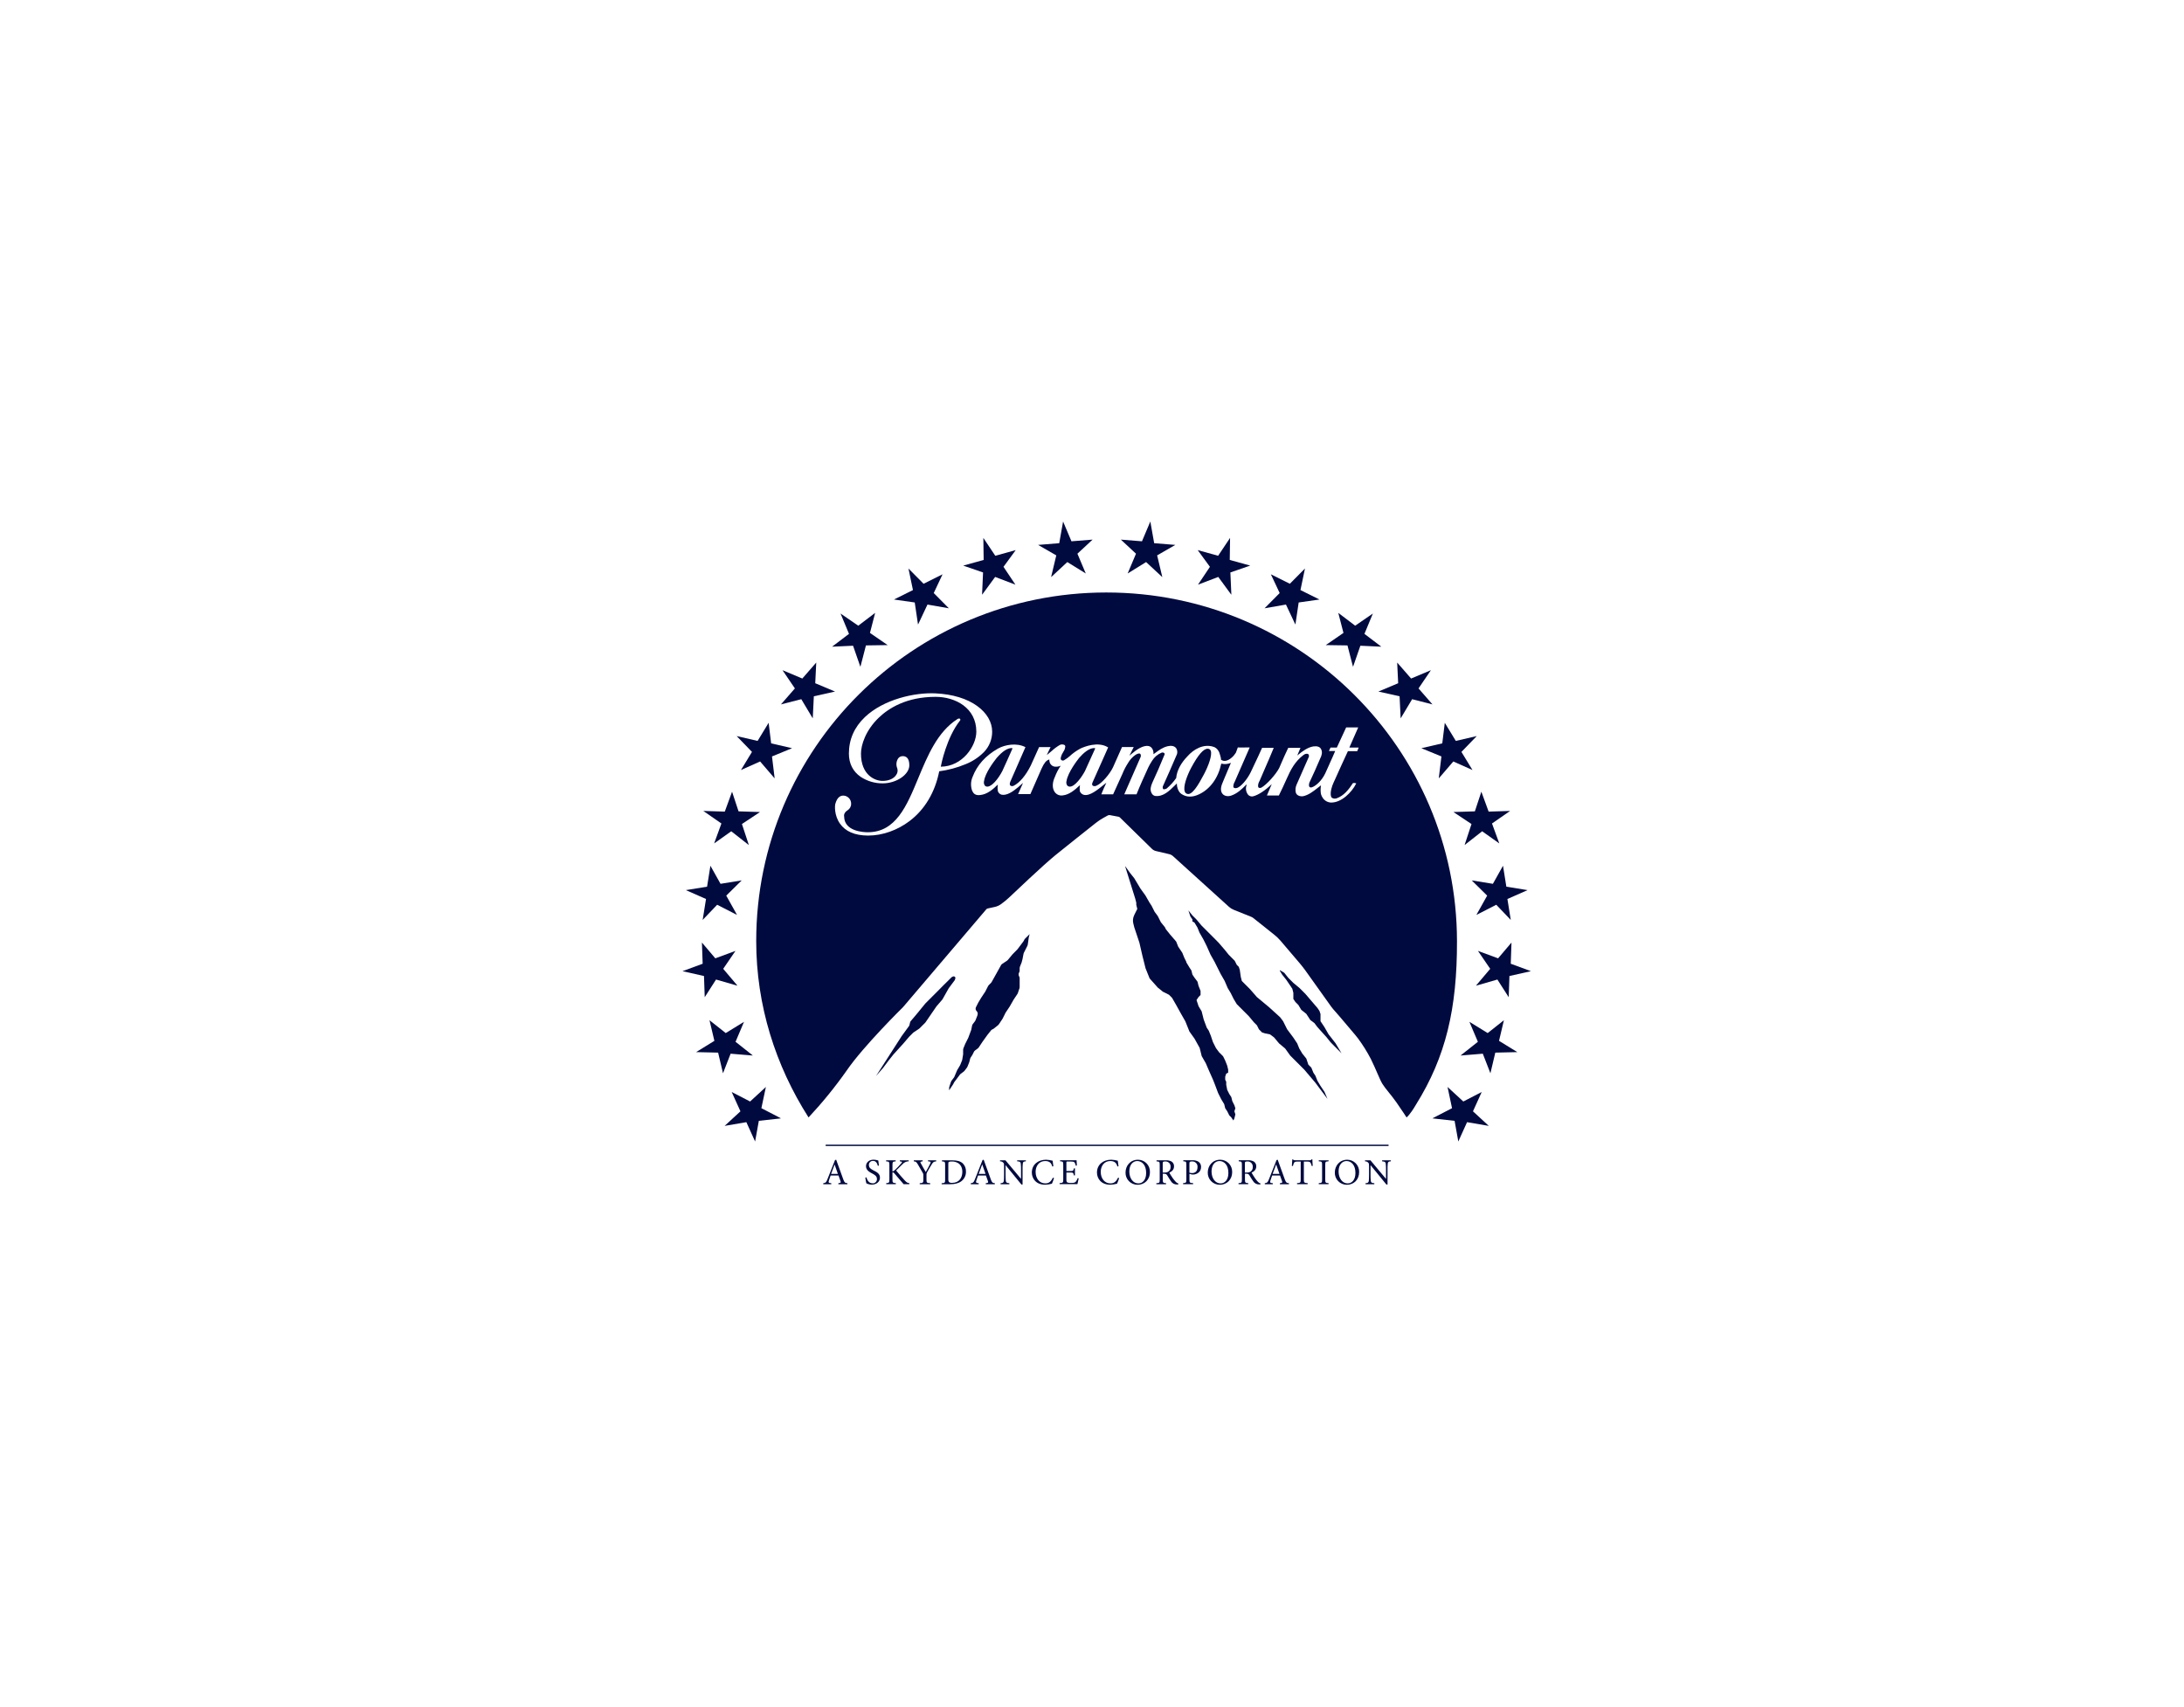
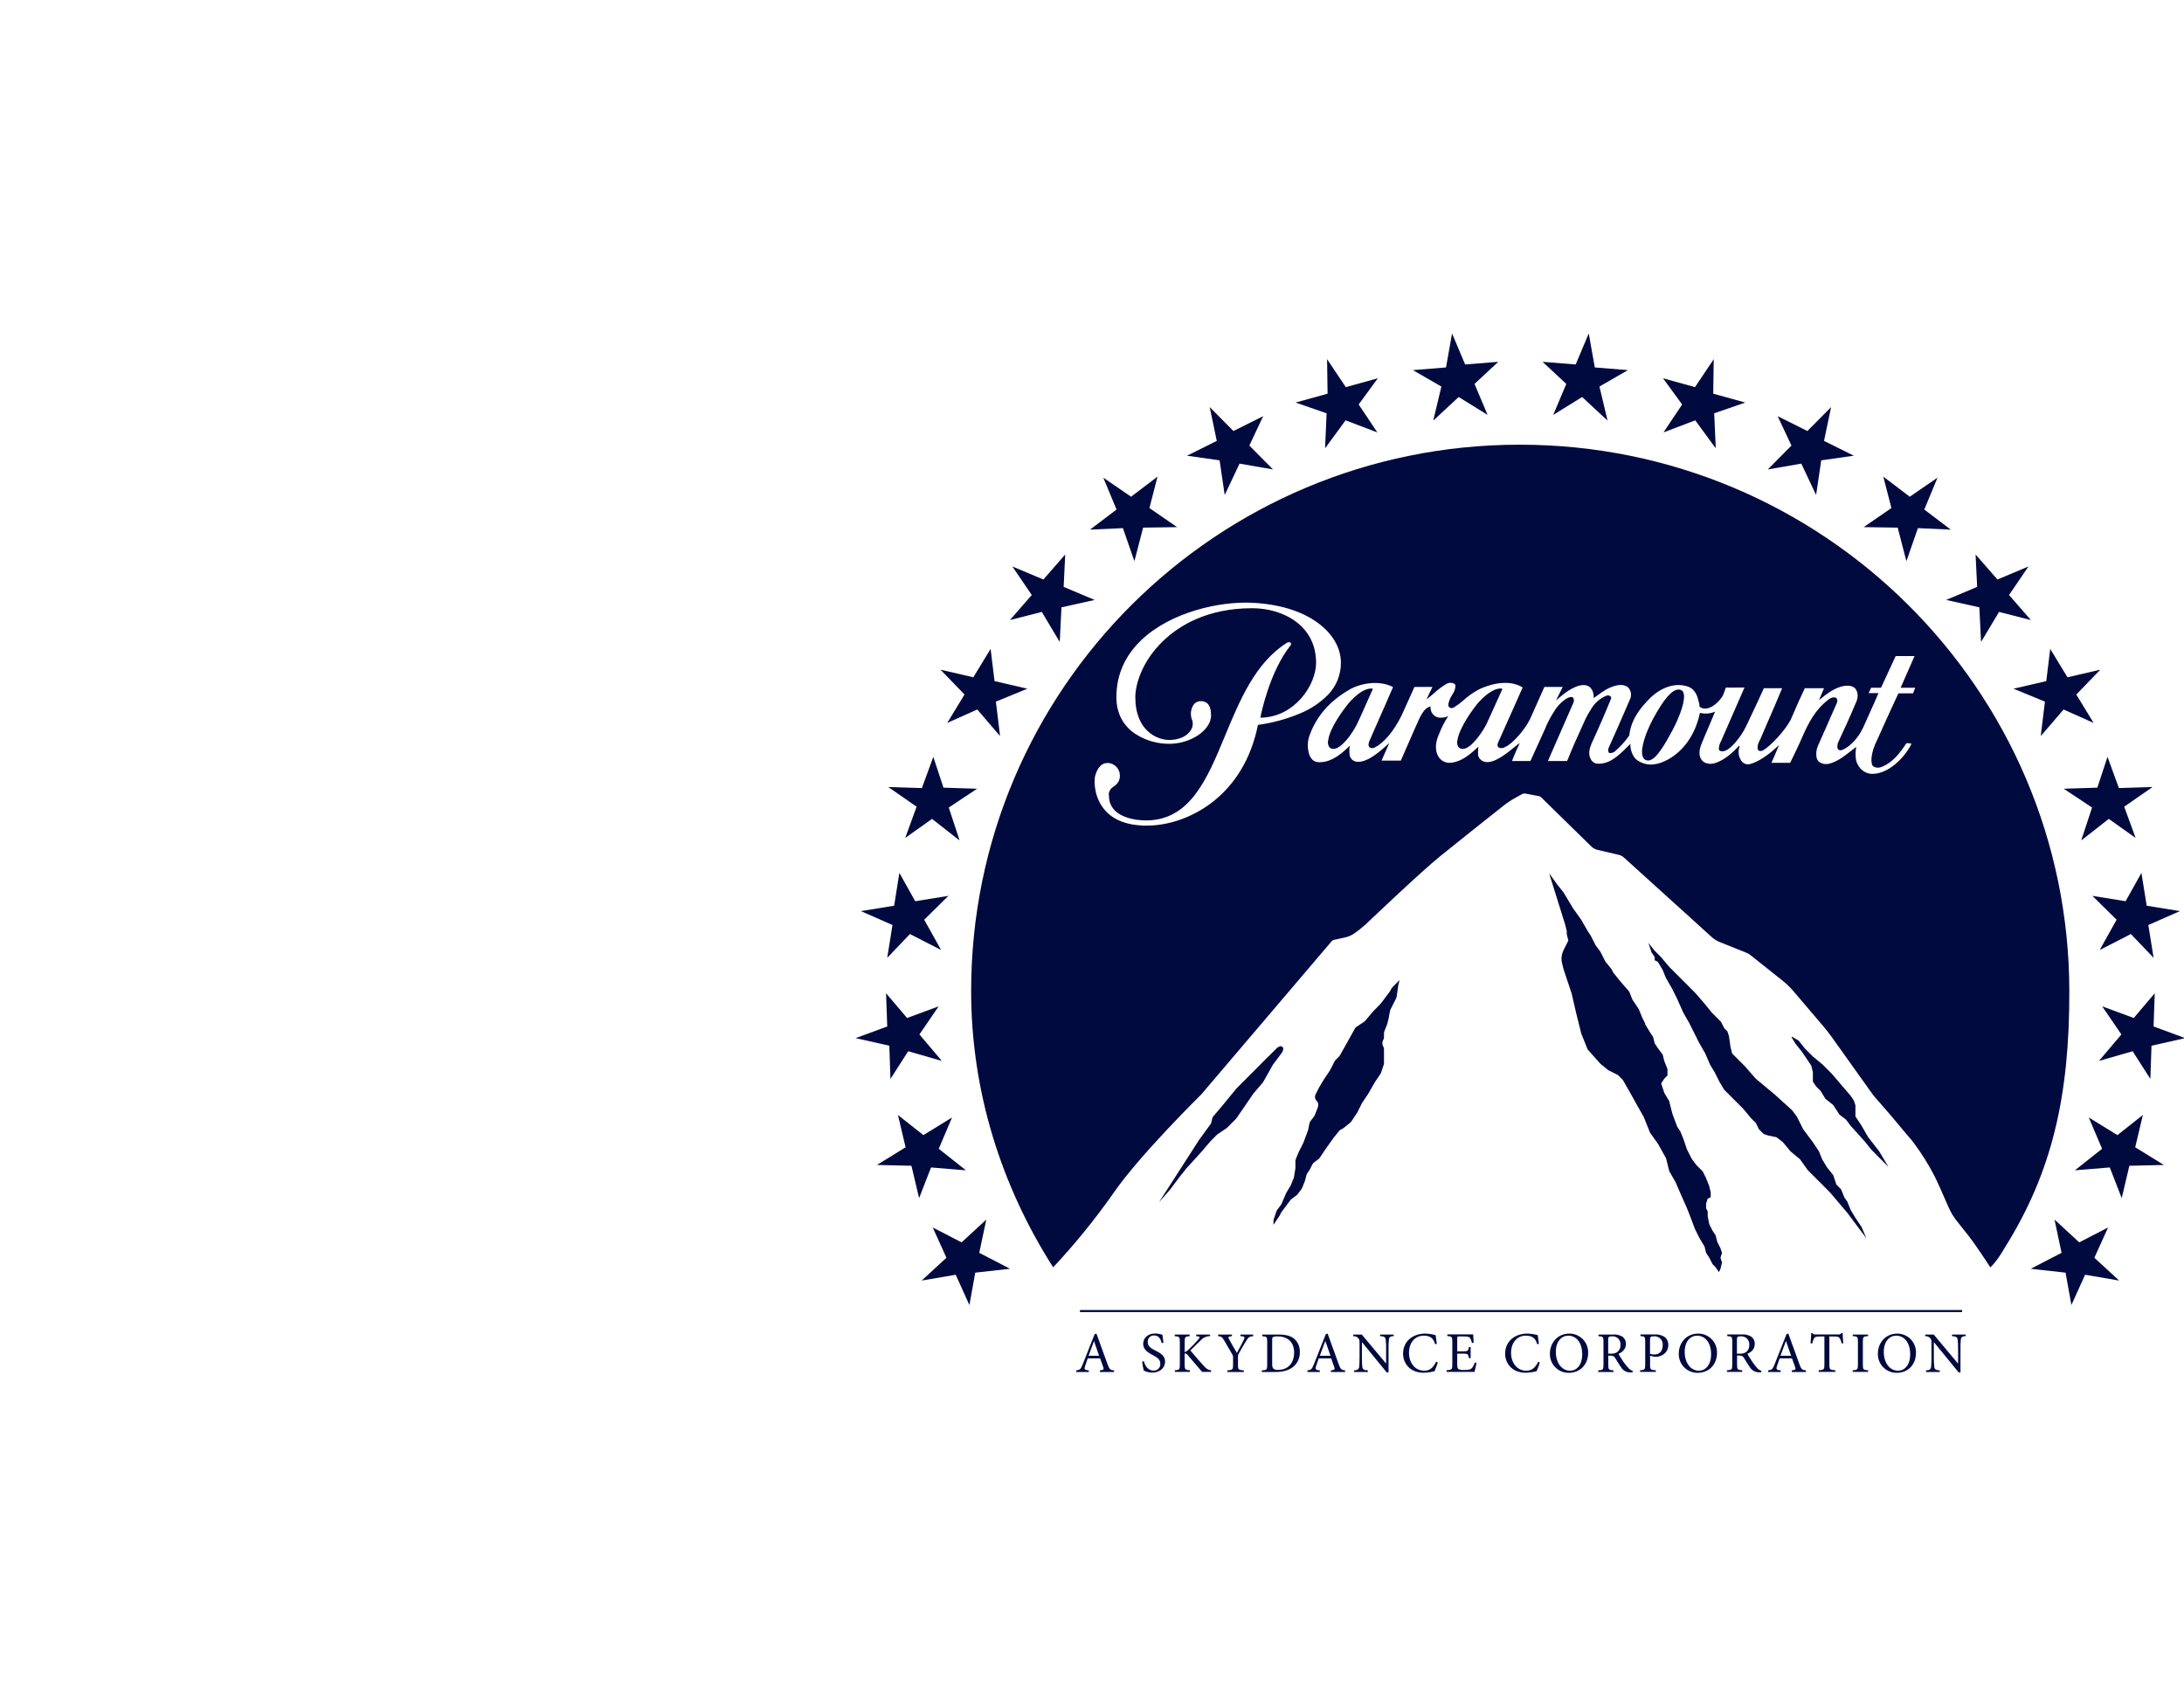
- <svg xmlns="http://www.w3.org/2000/svg" viewBox="-500 0 1600 485.88" width="357.771" height="279.508">
+ <svg xmlns="http://www.w3.org/2000/svg" viewBox="-400 0 1021 485.88" width="357.771" height="279.508">
  <defs>
    <style>.a{fill:#000a3f;}</style>
  </defs>
  <path class="a" d="M117.81,482c-1.74-4.69-3.55-9.81-5.23-14.44l-.84.24L106.12,482c-.94,2.37-1.32,2.53-3,2.77v.75H109v-.75c-2-.19-2.28-.46-1.68-2.16.35-1.13.76-2.26,1.19-3.47h5.78c.59,1.64,1.14,3.1,1.49,4.15s.11,1.26-1.6,1.48v.75h6.64v-.75C119,484.56,118.68,484.32,117.81,482Zm-8.92-4.07c.81-2.21,1.68-4.55,2.55-6.87h0l2.39,6.87Z" />
  <path class="a" d="M140,475.43c-2.14-1.11-3.44-2-3.44-4a2.83,2.83,0,0,1,3-3c2.36,0,3.06,1.86,3.55,3.58l.79-.16c-.22-1.7-.36-2.75-.46-3.72a11.43,11.43,0,0,0-3.42-.62c-3.5,0-5.59,2.21-5.59,4.8,0,3,2.74,4.39,4.48,5.3,2,1.08,3.52,2,3.52,4a3,3,0,0,1-3.25,3.23c-2.79,0-4-2.72-4.45-4.37l-.78.19a32,32,0,0,0,.73,4.18,9.48,9.48,0,0,0,1.33.56,9.33,9.33,0,0,0,2.65.41c3.61,0,6-2.26,6-5.09C144.73,477.77,142.16,476.5,140,475.43Z" />
  <path class="a" d="M162.87,482.78c-1.36-1.45-4.31-4.79-6.37-7.33,1.84-1.86,3.77-3.77,4.8-4.71a5.94,5.94,0,0,1,4.42-2V468h-6.51v.76l.6.08c1.24.13,1.24.4.46,1.37a61.37,61.37,0,0,1-4.56,4.77,4.72,4.72,0,0,1-1.89,1.24v-4.71c0-2.4.27-2.59,2.35-2.75V468h-7v.76c2.14.16,2.39.3,2.39,2.75V482c0,2.37-.25,2.56-2.31,2.72v.75h7.05v-.75c-2.22-.16-2.49-.35-2.49-2.72v-5.12c.46-.08.84,0,1.46.76,2.44,2.85,4.64,5.49,6.72,7.83h4.18v-.75C164.85,484.56,164.31,484.32,162.87,482.78Z" />
  <path class="a" d="M179.87,468.72c2.12.21,2.2.43,1.57,1.78-.76,1.64-2.22,4.28-3.22,6.06-1.17-2-2.5-4.23-3.64-6.39-.51-.89-.57-1.21,1.36-1.45V468h-6.48v.76c1.63.16,1.92.46,3,2.29,1.49,2.5,2.47,4.26,3.42,5.92a2.75,2.75,0,0,1,.56,1.59v3.59c0,2.29-.24,2.45-2.65,2.61v.75h7.67v-.75c-2.49-.16-2.71-.35-2.71-2.61v-3.67a3,3,0,0,1,.43-1.69c1.3-2.37,2.23-3.94,3.45-5.9,1.05-1.65,1.35-1.92,3.22-2.13V468h-6Z" />
  <path class="a" d="M197.71,468h-7.62v.79c2.09.16,2.31.27,2.31,2.58v10.8c0,2.29-.22,2.46-2.55,2.62v.72h6.42c3.34,0,6-.67,8.06-2.23a8.54,8.54,0,0,0,3.33-7.19,7.93,7.93,0,0,0-2.28-5.8C203.7,468.66,201.15,468,197.71,468Zm-.11,16.54c-2,0-2.87-.51-2.87-2.55V470.74c0-1.05.08-1.35.35-1.54a4.62,4.62,0,0,1,2.12-.32,8.46,8.46,0,0,1,4.6,1.1c2.17,1.27,3.2,3.67,3.2,6.44C205,480.73,202.67,484.5,197.6,484.5Z" />
  <path class="a" d="M225.88,482c-1.74-4.69-3.55-9.81-5.23-14.44l-.84.24L214.19,482c-.94,2.37-1.32,2.53-3,2.77v.75H217v-.75c-2-.19-2.28-.46-1.68-2.16.35-1.13.76-2.26,1.19-3.47h5.78c.59,1.64,1.14,3.1,1.49,4.15s.11,1.26-1.6,1.48v.75h6.64v-.75C227.1,484.56,226.75,484.32,225.88,482ZM217,477.93c.81-2.21,1.68-4.55,2.55-6.87h.05l2.39,6.87Z" />
  <path class="a" d="M245.16,468.72c1.87.11,2.52.46,2.65,1.67a37.46,37.46,0,0,1,.19,4.47v6.63h-.08L236.62,468h-4v.76a2.94,2.94,0,0,1,2.42,1c.48.64.54.75.54,2.72v5.92c0,2.48-.08,3.77-.16,4.61-.14,1.32-.82,1.67-2.39,1.75v.75h6.43v-.75c-1.85-.11-2.47-.43-2.61-1.81-.08-.78-.16-2.07-.16-4.55V471.6h.06l11.54,14.12h.84V474.86a36.18,36.18,0,0,1,.17-4.52c.11-1.19.76-1.54,2.27-1.62V468h-6.39Z" />
  <path class="a" d="M265.79,484.91c-4.12,0-7.1-3.45-7.1-8.49,0-4.09,2.41-7.89,6.94-7.89,2.93,0,4.55,1.16,5.26,4l.81-.18c-.16-1.46-.33-2.54-.54-4.07a21.17,21.17,0,0,0-4.8-.73c-6.05,0-10.44,3.74-10.44,9.4,0,4.28,3,8.92,9.71,8.92a22.92,22.92,0,0,0,5-.73,29.79,29.79,0,0,0,1.54-4.12l-.79-.3C270,483.43,268.56,484.91,265.79,484.91Z" />
  <path class="a" d="M288.13,483.64c-.6.7-1.35.92-3.42.92a6.22,6.22,0,0,1-2.82-.35c-.48-.35-.65-.92-.65-2.18v-5.1h2.58c2.36,0,2.55.17,2.9,2.11h.79v-5.18h-.79c-.35,1.81-.49,2-2.93,2h-2.55v-6.11c0-.81.06-.86.9-.86h2.06c1.95,0,2.68.19,3.06.75a6.7,6.7,0,0,1,.87,2.32l.79-.14c-.08-1.37-.22-3.2-.22-3.88H276.61v.76c2.11.19,2.33.27,2.33,2.69v10.72c0,2.19-.22,2.4-2.68,2.59v.75h13.06c.25-.83.79-3.36.95-4.25l-.81-.11A7.78,7.78,0,0,1,288.13,483.64Z" />
  <path class="a" d="M313.51,484.91c-4.12,0-7.11-3.45-7.11-8.49,0-4.09,2.42-7.89,6.94-7.89,2.93,0,4.56,1.16,5.26,4l.82-.18c-.16-1.46-.33-2.54-.54-4.07a21.28,21.28,0,0,0-4.8-.73c-6.05,0-10.44,3.74-10.44,9.4,0,4.28,2.95,8.92,9.7,8.92a22.81,22.81,0,0,0,5-.73,28.53,28.53,0,0,0,1.55-4.12l-.79-.3C317.74,483.43,316.27,484.91,313.51,484.91Z" />
  <path class="a" d="M333.68,467.56c-5.69,0-9.11,4.5-9.11,9.35a8.73,8.73,0,0,0,8.81,9c5,0,9.06-3.56,9.06-9.38A8.72,8.72,0,0,0,333.68,467.56Zm.27,17.35c-3.82,0-6.61-3.69-6.61-8.76s2.76-7.62,5.8-7.62c3.55,0,6.53,3,6.53,8.7C339.67,482.4,337,484.91,334,484.91Z" />
  <path class="a" d="M359.06,480.92c-.82-1.21-2-3-2.42-3.9,2-.87,3.45-2.29,3.45-4.61a4,4,0,0,0-1.79-3.53A7.72,7.72,0,0,0,354,468h-6.72v.76c2.11.19,2.33.27,2.33,2.56v10.83c0,2.29-.25,2.45-2.47,2.61v.75h7.13v-.75c-2.17-.16-2.41-.32-2.41-2.61v-4.29h.87c1.4,0,1.87.33,2.33,1.08.81,1.32,1.79,3,2.74,4.31a4.94,4.94,0,0,0,4.39,2.45c.32,0,.62,0,1,0l.1-.7a3.86,3.86,0,0,1-1.95-1.27A23,23,0,0,1,359.06,480.92Zm-3-4.74a4.48,4.48,0,0,1-2.95.75h-1.3v-6.62c0-.73.11-1.05.3-1.19a2.64,2.64,0,0,1,1.46-.27,3.66,3.66,0,0,1,4,4A3.86,3.86,0,0,1,356.07,476.18Z" />
  <path class="a" d="M378.14,469.1a7.53,7.53,0,0,0-4.55-1.14h-6.7v.76c2,.13,2.23.24,2.23,2.61v10.78c0,2.23-.22,2.45-2.39,2.61v.75h7.35v-.75c-2.44-.16-2.69-.3-2.69-2.59V477.9l2,.52c.3,0,.81,0,1.22,0,2.63-.35,5.29-2.05,5.29-5.53A4.46,4.46,0,0,0,378.14,469.1Zm-4.77,8.24a6.07,6.07,0,0,1-2-.32v-6.6c0-.76.08-1.08.3-1.27a2.55,2.55,0,0,1,1.52-.32A3.79,3.79,0,0,1,377.3,473C377.3,476.4,375.13,477.34,373.37,477.34Z" />
  <path class="a" d="M393.92,467.56c-5.69,0-9.11,4.5-9.11,9.35a8.74,8.74,0,0,0,8.81,9c5,0,9.06-3.56,9.06-9.38A8.72,8.72,0,0,0,393.92,467.56Zm.27,17.35c-3.82,0-6.61-3.69-6.61-8.76s2.76-7.62,5.8-7.62c3.55,0,6.54,3,6.54,8.7C399.92,482.4,397.2,484.91,394.19,484.91Z" />
  <path class="a" d="M419.3,480.92c-.81-1.21-1.95-3-2.41-3.9,2-.87,3.44-2.29,3.44-4.61a4,4,0,0,0-1.79-3.53,7.72,7.72,0,0,0-4.34-.92h-6.72v.76c2.11.19,2.33.27,2.33,2.56v10.83c0,2.29-.24,2.45-2.47,2.61v.75h7.13v-.75c-2.16-.16-2.41-.32-2.41-2.61v-4.29h.87c1.41,0,1.87.33,2.33,1.08.81,1.32,1.79,3,2.74,4.31a5,5,0,0,0,4.39,2.45c.33,0,.62,0,.95,0l.11-.7a3.82,3.82,0,0,1-1.95-1.27A23.85,23.85,0,0,1,419.3,480.92Zm-3-4.74a4.51,4.51,0,0,1-3,.75h-1.3v-6.62c0-.73.11-1.05.3-1.19a2.69,2.69,0,0,1,1.46-.27,3.67,3.67,0,0,1,4,4A3.86,3.86,0,0,1,416.32,476.18Z" />
  <path class="a" d="M441.26,482c-1.73-4.69-3.55-9.81-5.23-14.44l-.84.24L429.58,482c-.95,2.37-1.33,2.53-3,2.77v.75h5.88v-.75c-2-.19-2.27-.46-1.68-2.16.35-1.13.76-2.26,1.19-3.47h5.78c.6,1.64,1.14,3.1,1.49,4.15s.11,1.26-1.6,1.48v.75h6.64v-.75C442.48,484.56,442.13,484.32,441.26,482Zm-8.92-4.07c.81-2.21,1.68-4.55,2.55-6.87h.05l2.39,6.87Z" />
  <path class="a" d="M460.86,467.29a1.44,1.44,0,0,1-1.38.67H448.77c-.76,0-1.11,0-1.49-.67h-.54c-.06,1.48-.19,3.23-.33,4.85h.79a8.43,8.43,0,0,1,.87-2.4c.35-.62.89-.83,3.14-.83h1.68v13.25c0,2.13-.21,2.4-2.68,2.56v.75H458v-.75c-2.58-.16-2.79-.43-2.79-2.56V468.91h1.92c2,0,2.5.19,2.93.83a6.46,6.46,0,0,1,.87,2.4l.78-.08c-.13-1.56-.27-3.53-.27-4.77Z" />
  <path class="a" d="M466.12,468.72c2.23.16,2.44.32,2.44,2.61v10.78c0,2.29-.21,2.45-2.44,2.61v.75h7.19v-.75c-2.22-.16-2.44-.3-2.44-2.61V471.33c0-2.29.22-2.45,2.44-2.61V468h-7.19Z" />
  <path class="a" d="M487,467.56c-5.7,0-9.11,4.5-9.11,9.35a8.73,8.73,0,0,0,8.81,9c5,0,9-3.56,9-9.38A8.71,8.71,0,0,0,487,467.56Zm.27,17.35c-3.82,0-6.62-3.69-6.62-8.76s2.77-7.62,5.81-7.62c3.55,0,6.53,3,6.53,8.7C493,482.4,490.31,484.91,487.3,484.91Z" />
  <path class="a" d="M512.54,468v.76c1.87.11,2.52.46,2.66,1.67a39.89,39.89,0,0,1,.19,4.47v6.63h-.08L504,468h-4v.76a2.92,2.92,0,0,1,2.41,1c.49.64.54.75.54,2.72v5.92c0,2.48-.08,3.77-.16,4.61-.14,1.32-.81,1.67-2.39,1.75v.75h6.43v-.75c-1.84-.11-2.47-.43-2.6-1.81a44.46,44.46,0,0,1-.17-4.55V471.6h.06l11.55,14.12h.84V474.86a37,37,0,0,1,.16-4.52c.11-1.19.76-1.54,2.28-1.62V468Z" />
  <rect class="a" x="104.88" y="456.54" width="412.38" height="0.97" />
  <path class="a" d="M199.21,333.34a1.21,1.21,0,0,0-1.08,0l-.77.38a1.39,1.39,0,0,0-.31.23l-2.81,2.81-3,2.94-2.95,3-5.17,5.17L178,353l-.08.09-6.6,8.06-4.25,5a1.26,1.26,0,0,0-.26.5l-.61,2.45a1.33,1.33,0,0,1-.19.42l-5.75,7.9,0,.06L141.8,406.18l5.15-5.87.05-.07,4.41-5.88,2.92-3.65,0-.06,7.36-8.1,4.4-5.14.07-.06,2.84-2.84a.65.65,0,0,1,.18-.15l4.22-2.82a.9.9,0,0,0,.19-.15l4.27-4.27a2.09,2.09,0,0,0,.14-.17l8-11.67a.39.39,0,0,1,.08-.1l4.3-5a1.53,1.53,0,0,0,.14-.21L195,342a.6.6,0,0,1,.09-.15l4.25-5.68a1,1,0,0,0,.18-.34l.35-1A1.21,1.21,0,0,0,199.21,333.34Z" />
  <path class="a" d="M216,362c0,.05,0,.09-.05.13l-1.32,3.33a2.36,2.36,0,0,1-.33.58l-1.68,2.22a2.66,2.66,0,0,0-.46,1l-.58,2.93c0,.13-.07.26-.11.39l-2.09,5.59c0,.09-.07.17-.11.25l-2.11,4.2a1.54,1.54,0,0,0-.08.19L205.77,386a2.48,2.48,0,0,0-.18.93v3a2.73,2.73,0,0,1,0,.41l-.65,3.95a2.46,2.46,0,0,1-.15.53l-1.3,3.25a2,2,0,0,1-.18.36l-2,3.36a3,3,0,0,0-.16.31l-2,4.73a2.43,2.43,0,0,1-.3.52l-1.8,2.4a2.83,2.83,0,0,0-.37.71l-1.21,3.66a2.34,2.34,0,0,0-.13.79v1.8l1.47-2.21,1.39-2.08a1.82,1.82,0,0,0,.15-.27l.58-1.14a2.3,2.3,0,0,1,.23-.37l2.09-2.78,2-2.67a2.2,2.2,0,0,1,.5-.51l2.38-1.78a2.37,2.37,0,0,0,.5-.5l1.8-2.4a2.45,2.45,0,0,0,.32-.57l1.29-3.24a1.6,1.6,0,0,0,.1-.31l.6-2.38a2.66,2.66,0,0,1,.34-.77l1.15-1.73a1.74,1.74,0,0,0,.15-.26l1.15-2.29a2.65,2.65,0,0,1,.74-.89l2.14-1.59a2.61,2.61,0,0,0,.58-.62l2.71-4.08,3.66-5.11a.44.44,0,0,1,.08-.11l2.57-3.21a2.55,2.55,0,0,1,.84-.68l.74-.36a2.27,2.27,0,0,0,.46-.3l3.17-2.55a2.77,2.77,0,0,0,.52-.56l2.66-4a2.4,2.4,0,0,0,.16-.27l2.06-4.13a1.56,1.56,0,0,1,.16-.28l2.83-4.23.09-.15,2.86-5,.09-.15,2.72-4.07a2.31,2.31,0,0,0,.3-.61l1.24-3.72A2.66,2.66,0,0,0,247,341v-6.38a2.6,2.6,0,0,0-.26-1.13l-.21-.42a2.43,2.43,0,0,1-.27-1.12v-.29a2.47,2.47,0,0,1,.27-1.13l.21-.41A2.6,2.6,0,0,0,247,329v-1.87a2.48,2.48,0,0,1,.18-.93l1.24-3.11c0-.1.07-.2.1-.3l.69-2.72,0-.13.64-3.3a2.85,2.85,0,0,1,.22-.64l2.63-5.23a2.56,2.56,0,0,0,.24-.77l.66-4.64a2.38,2.38,0,0,1,0-.26l.71-2.82-3.41,3.4a2.6,2.6,0,0,0-.46.64l-.47.93a2.85,2.85,0,0,1-.23.37l-4.18,5.58a1.55,1.55,0,0,1-.24.27L241.86,317l-.16.17-3.38,4.07a2.45,2.45,0,0,1-.54.48l-3.61,2.41a2.47,2.47,0,0,0-.8.87L230,331.07l-3.54,6.34a2.46,2.46,0,0,1-.41.55l-1.68,1.69a2.51,2.51,0,0,0-.47.65l-2,3.93c0,.09-.1.18-.15.27l-2.87,4.3-2.17,3.61-.09.17L215,355.79a2.54,2.54,0,0,0,0,2.25,2.51,2.51,0,0,0,.47.65l.09.1a2.5,2.5,0,0,1,.6,2.56Z" />
  <path class="a" d="M369.14,322.67l-1.49-3h0l-1.5-3.74h0l-3-4.48v0l-1.48-3.72v0l-4.51-5.23-3-3.74h0l-.73-1.49h0l-3-3.75h0L348.16,289v0l-2.25-3v0l-2.26-4.49h0l-1.48-2.25h0l-3-5.23h0l-3.75-5.23h0l-2.24-3.76-2.25-3.73h0l-3-3.76h0l-3.46-4.85a.08.08,0,0,0-.14.07l7.35,23.53h0l.76,3v1.52l.74,3a.07.07,0,0,1,0,0l-2.24,4.48,0,.08a8.77,8.77,0,0,0-.68,6.08l.71,2.84h0l3.75,11.24h0l2.25,9.74,2.25,9h0l3,7.47a0,0,0,0,0,0,0l6,6.73h0l3.73,3h0l4.47,2.24,0,0,2.23,2.24,0,0,3,5.23,3.74,6.75,3,5.25h0l3,7.48h0l3.74,5.23h0l3.75,6.75h0l1.49,6s0,0,0,0l3,5.24h0l2.25,5.24,3,6.75,1.49,3.76,2.25,6h0l2.24,4.48h0l2.25,3.73v0l.74,3s0,0,0,0l1.49,2.23h0l1.5,3v0l1.47,1.48h0l1.51,2.25.74-1.49v0l.73-3a0,0,0,0,0,0,0l-.72-2.2a0,0,0,0,1,0-.05l.72-2.2a0,0,0,0,0,0,0l-.73-2.23h0l-.75-1.49-.75-1.5h0l-.75-3s0,0,0,0l-1.48-2.24h0l-1.5-3v0l-.74-3.74h0v-2.24s0,0,0,0l-.74-1.46v-2.26a0,0,0,0,1,0,0l.74-2.21s0,0,0,0l1.42-.72a.1.1,0,0,0,0-.07v-2.2l-.74-3h0l-1.49-3.73h0l-1.48-3,0,0-3-3h0l-2.22-3h0l-2.25-4.49h0l-1.5-4.49h0l-1.51-3.73v0l-1.49-2.24v0l-2.24-6h0l-1.51-6v0l-2.25-3.73v0l-.74-2.24-.74-2.21a.06.06,0,0,1,0-.07l1.46-2.21h0l1.48-1.48a.11.11,0,0,0,0-.06v-2.95a0,0,0,0,0,0,0l-1.49-3.73h0l-.74-3a0,0,0,0,0,0,0l-2.25-3h0l-1.49-2.24a0,0,0,0,0,0,0l-.74-3,0,0-1.48-2.24-2.25-3.75Z" />
  <polygon class="a" points="425.26 352.11 420.82 348.42 415.66 342.51 411.96 338.82 409.76 336.6 409.01 333.65 408.27 328.48 407.54 326.26 406.06 324.79 404.57 321.83 400.16 317.39 397.19 313.71 392.75 308.55 388.34 304.1 383.91 299.67 380.21 295.97 376.52 291.56 373.56 288.6 370.61 284.91 372.08 289.34 373.56 291.56 373.56 293.03 375.03 293.78 377.25 297.47 378.74 301.16 381.69 306.32 383.91 310.76 386.86 317.39 389.8 322.57 394.23 331.43 397.19 336.6 399.41 341.77 401.62 345.46 403.84 349.89 406.06 353.58 408.27 355.8 411.23 358.76 414.92 362.44 418.61 366.88 420.82 369.09 422.3 372.04 424.52 374.27 426.74 375 430.43 375.74 433.37 377.95 437.08 382.39 441.5 386.08 445.2 391.24 449.64 395.68 455.55 401.6 463.67 411.18 468.08 417.09 472.52 423 470.31 417.83 467.36 413.41 465.14 409.7 463.67 406.02 462.18 403.8 460.7 400.12 458.49 397.89 457.01 393.46 454.06 389.78 451.84 386.08 450.36 382.39 447.41 377.95 445.2 375 442.98 372.04 441.5 369.09 440.03 366.14 437.82 363.18 429.69 355.8 425.26 352.11" />
  <path class="a" d="M467.41,360.86l-.72-2.16a.08.08,0,0,0,0-.05l-1.46-2.18,0,0-4.42-5.16-4.42-5.17h0l-4.41-4.42h0L447.49,338h0l-3.68-3.68v0l-2.92-3.66-.05-.05-3-1.81a.2.2,0,0,0-.27.27l1.82,3v0l2.94,3.68h0l3,4.41,1.46,2.2a.14.14,0,0,1,0,.06l.72,2.91a.06.06,0,0,1,0,0v4.35a.17.17,0,0,0,0,.1L449,352l0,0,2.18,2.19,0,0,2.19,3.65.05,0,3.64,2.91,0,.05L460,365.3l.05,0,2.9,2.18,0,0,2.19,2.92v0l6.64,7.37h0l2.94,3.68h0l2.95,3,2.21,2.21,2.95,2.95-4.41-7.38v0l-5.16-6.62,0,0-2.94-5.15h0l-1.47-2.22-1.45-2.16a.19.19,0,0,1,0-.1v-5.09A.13.13,0,0,0,467.41,360.86Z" />
  <polygon class="a" points="585.51 417.95 572.03 424.91 560.47 414.26 563.76 429.81 550.28 436.78 549.42 437.27 565.63 439.07 568.36 454.21 574.77 440.05 590.68 442.77 579.1 432.1 585.51 417.95" />
  <polygon class="a" points="601.77 365.36 589.88 374.77 576.48 366.53 582.7 381.16 570.8 390.59 570.05 391.23 586.3 389.89 591.88 404.23 595.46 389.1 611.6 388.73 598.19 380.47 601.77 365.36" />
  <polygon class="a" points="581.32 340.07 596.99 335.56 605.28 348.51 605.81 332.98 621.55 329.43 606.78 323.98 607.32 308.46 597.51 320.02 582.75 314.58 591.73 327.71 581.92 339.29 581.32 340.07" />
  <polygon class="a" points="601.1 252.19 593.7 265.43 578.17 262.92 589.5 274.08 582.09 287.33 581.65 288.21 596.16 280.77 606.79 291.89 604.33 276.55 619.1 270.05 603.56 267.53 601.1 252.19" />
  <polygon class="a" points="564.77 212.84 578.02 221.63 573.27 236.05 573 237 585.83 226.94 598.38 235.84 593.04 221.24 606.31 212.04 590.57 212.53 585.24 197.94 580.49 212.34 564.77 212.84" />
  <polygon class="a" points="555.99 172.12 554.15 187.19 554.08 188.17 564.7 175.8 578.74 182.07 570.65 168.8 581.87 157.19 566.53 160.74 558.46 147.47 556.61 162.53 541.29 166.08 555.99 172.12" />
  <polygon class="a" points="509.81 124.58 525.33 128.04 526.07 143.2 526.16 144.18 534.53 130.18 549.43 133.99 539.21 122.28 548.29 108.93 533.78 115.03 523.57 103.33 524.3 118.48 509.81 124.58" />
  <polygon class="a" points="487.16 90.78 490.96 105.47 491.25 106.41 496.61 91.01 511.97 91.71 499.59 82.32 505.77 67.41 492.8 76.33 480.43 66.94 484.22 81.62 471.26 90.54 487.16 90.78" />
  <polygon class="a" points="442.09 60.85 448.56 74.58 449.02 75.45 451.41 59.32 466.64 57.15 452.72 50.23 456.02 34.43 444.94 45.61 431.04 38.68 437.49 52.41 426.42 63.58 442.09 60.85" />
  <polygon class="a" points="377.65 46.27 392.51 40.61 401.48 52.86 402.1 53.62 401.37 37.33 415.9 32.3 400.92 28.16 401.15 12.02 392.4 25.1 377.44 20.95 386.39 33.2 377.65 46.27" />
  <polygon class="a" points="326.12 38.08 339.64 29.71 350.76 40.05 351.51 40.68 347.72 24.82 361.04 17.14 345.55 15.89 342.73 0 336.61 14.5 321.13 13.26 332.23 23.59 326.12 38.08" />
  <polygon class="a" points="57.79 429.81 61.09 414.26 49.52 424.91 36.04 417.95 42.45 432.1 30.87 442.77 46.78 440.05 53.19 454.21 55.92 439.07 72.13 437.27 71.27 436.78 57.79 429.81" />
  <polygon class="a" points="51.5 391.23 50.76 390.59 38.86 381.16 45.07 366.53 31.68 374.77 19.78 365.36 23.36 380.47 9.96 388.73 26.09 389.1 29.67 404.23 35.25 389.89 51.5 391.23" />
  <polygon class="a" points="16.28 348.51 24.57 335.56 40.24 340.07 39.63 339.29 29.82 327.71 38.8 314.58 24.04 320.02 14.23 308.46 14.77 323.98 0 329.43 15.75 332.98 16.28 348.51" />
  <polygon class="a" points="14.77 291.89 25.39 280.77 39.9 288.21 39.46 287.33 32.05 274.08 43.38 262.92 27.86 265.43 20.45 252.19 18 267.53 2.46 270.05 17.23 276.55 14.77 291.89" />
  <polygon class="a" points="23.18 235.84 35.72 226.94 48.55 237 48.29 236.05 43.54 221.63 56.78 212.84 41.06 212.34 36.31 197.94 30.98 212.53 15.25 212.04 28.51 221.24 23.18 235.84" />
  <polygon class="a" points="42.82 182.07 56.86 175.8 67.48 188.17 67.4 187.19 65.56 172.12 80.27 166.08 64.94 162.53 63.1 147.47 55.02 160.74 39.68 157.19 50.9 168.8 42.82 182.07" />
  <polygon class="a" points="87.03 130.18 95.39 144.18 95.48 143.2 96.22 128.04 111.75 124.58 97.25 118.48 97.98 103.33 87.78 115.03 73.26 108.93 82.34 122.28 72.12 133.99 87.03 130.18" />
  <polygon class="a" points="124.95 91.01 130.3 106.41 130.59 105.47 134.39 90.78 150.29 90.54 137.34 81.62 141.13 66.94 128.76 76.33 115.78 67.41 121.97 82.32 109.58 91.71 124.95 91.01" />
  <polygon class="a" points="170.14 59.32 172.53 75.45 173 74.58 179.47 60.85 195.13 63.58 184.06 52.41 190.52 38.68 176.62 45.61 165.53 34.43 168.83 50.23 154.92 57.15 170.14 59.32" />
  <polygon class="a" points="220.18 37.33 219.46 53.62 220.07 52.86 229.04 40.61 243.9 46.27 235.16 33.2 244.12 20.95 229.15 25.1 220.4 12.02 220.63 28.16 205.65 32.3 220.18 37.33" />
  <path class="a" d="M385.85,166.69a3,3,0,0,0-1.14-.23c-3.08,0-7,4.56-12,13.86-3.23,6.07-6,13.8-4.79,17.37a2.64,2.64,0,0,0,1.35,1.67c3.8,2,8.6-6.34,12.72-14.09,3.37-6.37,6.23-14.21,5-17.34A2,2,0,0,0,385.85,166.69Z" />
  <path class="a" d="M302.27,166.16c-.12-.18-.41-.18-.69-.18-3.89,0-8.13,3.91-11,7.2-1.35,1.7-8.14,10.5-9.24,16.85a4,4,0,0,0,.49,3.33,2.53,2.53,0,0,0,2,.87c3.62,0,8.55-6.82,11-11.4v0c2.67-5.93,4.24-9.39,7.38-16.27A.38.38,0,0,0,302.27,166.16Z" />
  <path class="a" d="M241.68,166.14c-.1-.16-.33-.16-.49-.16-3.18,0-6.78,2.35-11,7.2-2.51,3.18-8.46,11.2-9.24,16.84a4,4,0,0,0,.5,3.39,2.34,2.34,0,0,0,1.84.82c3.44,0,8-5.71,11-11.38v0c1.47-3.09,2.5-5.42,3.7-8.12l.24-.55c.93-2.11,2-4.5,3.4-7.62A.4.4,0,0,0,241.68,166.14Z" />
  <path class="a" d="M310.47,52C168.83,52,54,166.31,54,307.38c0,47.14,14.18,91.31,38.35,129.21a320.86,320.86,0,0,0,28-34.46c12.25-17.89,41.27-46.42,41.27-46.42l60.92-71.58a1.83,1.83,0,0,1,1-.62l5.27-1.15a12.11,12.11,0,0,0,4.48-2,58.91,58.91,0,0,0,6-4.91c3.63-3.43,24.87-23.66,34-31.08,7.26-5.92,23.42-18.71,29.64-23.64a39.33,39.33,0,0,1,5.32-3.54l3.31-1.84a2.35,2.35,0,0,1,1.56-.24l6.33,1.18a2,2,0,0,1,1,.54l23.48,23a6.21,6.21,0,0,0,2.87,1.58l10,2.35a5.37,5.37,0,0,1,2.39,1.26l41.11,37.23a11.57,11.57,0,0,0,3.48,2.19l12.89,5.18a5.87,5.87,0,0,1,1.49.87l14.91,11.87A34.67,34.67,0,0,1,438,307l14.29,16.77c1.43,1.68,2.78,3.42,4.07,5.21l18.92,26.5a20.39,20.39,0,0,0,1.44,1.81c1.87,2.11,6.85,7.77,10.76,12.52,2.82,3.42,4.42,5.27,5.27,6.23a32.28,32.28,0,0,1,2.08,2.59,112.36,112.36,0,0,1,9.42,15.05c3.95,8,6.37,14.8,8.47,18.27s6.45,8.08,10.39,13.72,7.34,10.92,7.34,10.92,2.56-1.93,6.85-9.31l.09-.15c21.83-35,30.1-70.29,30-119.67C567.26,166.39,452.1,52,310.47,52ZM188.07,183c-3.06,15.38-10.57,28-21.72,36.44-8.92,6.77-19.92,10.64-30.23,10.64h-.44c-9.47-.08-16.32-3-20.36-8.8-4.22-6-3.8-13.19-3.31-14.58,1.12-3.91,3.06-5.9,5.76-5.9a5.86,5.86,0,0,1,5.77,5.94,5.47,5.47,0,0,1-2.62,4.83c-3.16,2-2.53,4.38-2.5,4.48v0c0,11,14.37,11.61,17.26,11.61,20.6,0,28.58-19.21,37-39.54,6.93-16.7,14.11-34,28.69-43.35.89-.62,1.65-.51,2-.14a1,1,0,0,1-.16,1.33c-9.68,12.25-13.67,31.81-14,33.66,15.91-.09,26.05-15.22,26.05-25.64,0-17.54-15.49-25.53-29.87-25.53-21.27,0-34.39,8.33-41.64,15.31-9.63,9.26-13,20-13,26.28,0,15.8,10.32,20,15.78,20,4.53,0,8.18-1.59,10-4.35a5.36,5.36,0,0,0,.83-4.83,7.68,7.68,0,0,1,.49-7.07,4,4,0,0,1,3.25-1.89h.09a4.44,4.44,0,0,1,3.33,1.15c1.1,1.1,1.65,3,1.65,5.53,0,6.82-9.47,13.26-19.5,13.26a29,29,0,0,1-16.17-4.8c-5.63-3.89-8.6-9.77-8.6-17,0-10.35,3.95-19.35,11.74-26.76,13.7-13,36.44-18.14,51.77-17.37,12.39.59,23,3.8,30.54,9.29,7,5.08,10.91,11.75,10.91,18.78a21.34,21.34,0,0,1-6.09,15,39.36,39.36,0,0,1-13.35,8.8A77.8,77.8,0,0,1,188.07,183Zm306.24-14.76h-6.85l0,.06c-3.51,7.48-6.43,14-9.52,20.88l0,0-1,2.18c-1.17,2.44-2.63,7.09-1.85,9.95a1.87,1.87,0,0,0,1,1.28,4.15,4.15,0,0,0,3.24.16c5.28-1.9,8.83-6.48,11.87-11.15l0,0v0l.07,0a4.56,4.56,0,0,1,2.17.19l.11.05,0,.11c-3.39,6.76-10.92,13.94-18.2,13.94H475a7.59,7.59,0,0,1-5.82-3.22,9.29,9.29,0,0,1-1.45-3,18.22,18.22,0,0,1,0-6.12l.05-.28-.23.17c-.8.59-1.58,1.21-2.38,1.84l-.06.05c-3.18,2.49-6.48,5.07-10.41,5.91-2.24.36-4.9-.5-5.43-2.81a9.2,9.2,0,0,1,.55-5.51c3.36-7.54,6.15-13.89,9.07-20.58a2.44,2.44,0,0,0-.11-1.47.81.81,0,0,0-.31-.42c-.68-.54-2.22-.43-3.48.56-6.39,4.79-9.55,11.12-12.24,17.2-1.86,4.33-4,8.7-5.83,12.46l0,.07h-8.78l.07-.17c1-2.25,2.41-5.54,3.48-8.19-4.7,4.57-9.66,7.87-13.38,8.87a3.76,3.76,0,0,1-4.48-1.85,7.12,7.12,0,0,1-.54-6.38v-.06a.16.16,0,0,0-.08-.17c-.08,0-.13,0-.3.09l0,0c-3.09,3.18-6.49,6.42-11,7.94-2.47.78-4.85.32-6.2-1.2-1.6-1.79-1.63-4.68-.1-8.13.3-.85,1-2.39,1.79-4.33l.37-.86c1.14-2.64,2.5-5.8,3.89-9.24l.12-.27-.27.11a10.65,10.65,0,0,1-6.56.51h-.06c-.21,0-.25.06-.25.23-2.21,10.31-8.11,18.4-16.2,22.21-4.92,2.35-9.29,2.25-13-.31-1.87-1.22-3.27-4.39-3.27-7.37v-.28l-.2.19c-.34.33-.69.68-1,1l-.1.09c-4.13,4.11-8.81,8.75-14.82,7.86a3.83,3.83,0,0,1-2.36-2c-1.37-2.47-.62-5,.4-7.45,3.08-6.63,5.86-13,9-20.69a1,1,0,0,0-.14-1.2,1.89,1.89,0,0,0-2.05-.31,14.71,14.71,0,0,0-6.85,5.86l-.36.59a38.82,38.82,0,0,0-2.42,4.27l-.25.55c-2.89,6.31-5.87,12.84-8.37,19.15l0,.07h-9l2.95-6.79c3.06-7,5.94-13.62,9-20.52.36-.81.22-2.14-.43-2.46-.84-.5-2.41.31-3.27.83a18.49,18.49,0,0,0-5.58,6.12,46.25,46.25,0,0,0-4.07,7.89l-6.78,14.93h-8.62l.06-.16c.44-1.15,1-2.59,1.59-3.85l0-.06,2-4.37-1.15.86-.48.39c-4.84,3.94-10.34,8.41-14.59,7.62a4.31,4.31,0,0,1-3.22-2.78,15.43,15.43,0,0,1,.12-4.39c-3.94,3.71-7.88,7-12.63,7.53a6,6,0,0,1-6.31-3.22c-1.45-2.65-1.24-6.5.56-10.29a39.28,39.28,0,0,1,4.05-7.91l.29-.42-.44.25a8.59,8.59,0,0,1-4.18.49,4.26,4.26,0,0,1-2.8-1.78h0c-.94-1-1-2.9-1-3.46a6.15,6.15,0,0,0-2.94,2,19.39,19.39,0,0,0-2.42,4.07l-.06.13-.19.4c-.05.1-.09.2-.14.31l-.21.46-7.89,18h-9l3.6-8.18-3.92,3.44.06-.09c-3.55,3-8,6-11.71,5.3A3.85,3.85,0,0,1,231,197.4a14.18,14.18,0,0,1,0-4.55l0-.13c-3.53,3.52-7.78,7.11-12.72,7.64-3.84.56-5.19-1.18-6.09-3.15a13.75,13.75,0,0,1,.35-10.16c3.3-8.63,9.38-15.41,18.6-20.71,5.08-2.82,13.52-4.37,20-1.09l.1.05-.05.1c-2.35,5.49-4.47,10.27-6.34,14.49l-.84,1.92c-1.23,2.77-2.5,5.63-3.84,8.74-.29.7-.85,2.41.27,3.07a2.41,2.41,0,0,0,2.12,0c4.43-2.21,8.91-7.5,12.61-14.9l6.07-13.46h8.41L268,168.67l-1.1,2.44,3.47-2.9a34.05,34.05,0,0,1,6.1-4.54,3.85,3.85,0,0,1,3.42.08,1.35,1.35,0,0,1,.49,1.39,7.11,7.11,0,0,1-1.46,3.67l0,.08c-.31.51-.63,1-.91,1.58-.76,1.7-1.07,3-.89,3.69a1.51,1.51,0,0,0,1.05.93,2.14,2.14,0,0,0,1.88-.53,24.4,24.4,0,0,0,3.55-2.58,37.69,37.69,0,0,1,7.9-5.64c2.88-1.36,12.86-5.43,20.2-.91l.09.06,0,.09c-1.06,2.38-2.06,4.61-3,6.76l-1.66,3.73c-2,4.51-4.18,9.39-6.7,15-.76,1.56-.2,2.13.22,2.54l0,0a3.12,3.12,0,0,0,3-.28c3.41-1.45,9.32-8.14,11.73-13.25,1.24-2.73,2.45-5.47,3.62-8.12l.69-1.56c.73-1.64,1.48-3.34,2.27-5.09l0-.07h8.6l-3.13,6.3.08-.06c.69-.56,1.36-1.12,1.92-1.6,2.8-2.4,8.08-6.29,12.17-5.35,2.38.5,3.63,3.35,3.43,5.69l0,.26.21-.15.68-.5.64-.46c2.55-1.88,5.18-3.82,8.81-4.73,2.72-.66,4.91-.21,6.15,1.27a5.13,5.13,0,0,1,.35,5.42c-3.14,7.29-7.39,17.07-9.79,22.29a2.43,2.43,0,0,0,0,2.32c.63.56,2,0,2.6-.32a38.85,38.85,0,0,0,7-7.69v-.06c.5-5.35,3.37-10.85,8.3-15.91,4.35-4.95,11.64-9.37,19.08-6.88,2.73.83,4.25,3.65,4.72,5.82.1.34.19.65.28.94l0,.09a7.33,7.33,0,0,1,.45,2.52v.06l0,0a4.39,4.39,0,0,0,3.6.77c2.91-.58,5.82-3.47,7.3-5.92.61-1.51,1.17-3.12,1.38-3.74l0-.09H407c1.47.09,3.63.06,5.9,0l.91,0h1.72l-.07.16-10.92,25a7.08,7.08,0,0,0-1,3.56.91.91,0,0,0,.33.74,2.53,2.53,0,0,0,2,.28c3.06-.53,8-6.58,10.42-11.63,1-2.05,1.8-3.84,2.59-5.48,1.93-4.06,3.75-7.9,5.68-12.25l0-.07h8.58l-.07.16c-2,4.93-4.28,10.12-6.27,14.7l-.06.13c-1.53,3.51-2.79,6.41-3.85,8.95-.75,1.39-1.51,2.8-1.1,4.77a1,1,0,0,0,.66.59,2.32,2.32,0,0,0,1.69-.2c3.86-2.21,10.54-9.59,13-14.35.39-.88.76-1.73,1.11-2.56l.27-.62c1.61-3.72,3.12-7.22,5.2-11.5l0-.07h9l-2.35,5.59.37-.31c3.6-2.94,7.19-5.63,11.39-6.35,2.85-.37,4.75.26,5.64,1.87,1.38,2.52.32,5.22-.6,7-2.37,5.74-5.29,12-7.88,17.59l-.06.14c-.34,1.29-.61,2.73.45,3.34a1.84,1.84,0,0,0,1.45,0c2.43-.76,7.07-4.45,9.78-10.27,1.05-2.38,2-4.38,2.85-6.31l.43-1c1.27-2.79,2.48-5.42,3.91-8.82l.08-.17h-4.61l1.18-2.52h4.61l6.85-14.79h8.82l-6.5,14.79h6.84Z" />
  <polygon class="a" points="270.04 40.68 270.79 40.05 281.91 29.71 295.44 38.08 289.32 23.59 300.43 13.26 284.95 14.5 278.82 0 276 15.89 260.51 17.14 273.83 24.82 270.04 40.68" />
</svg>
